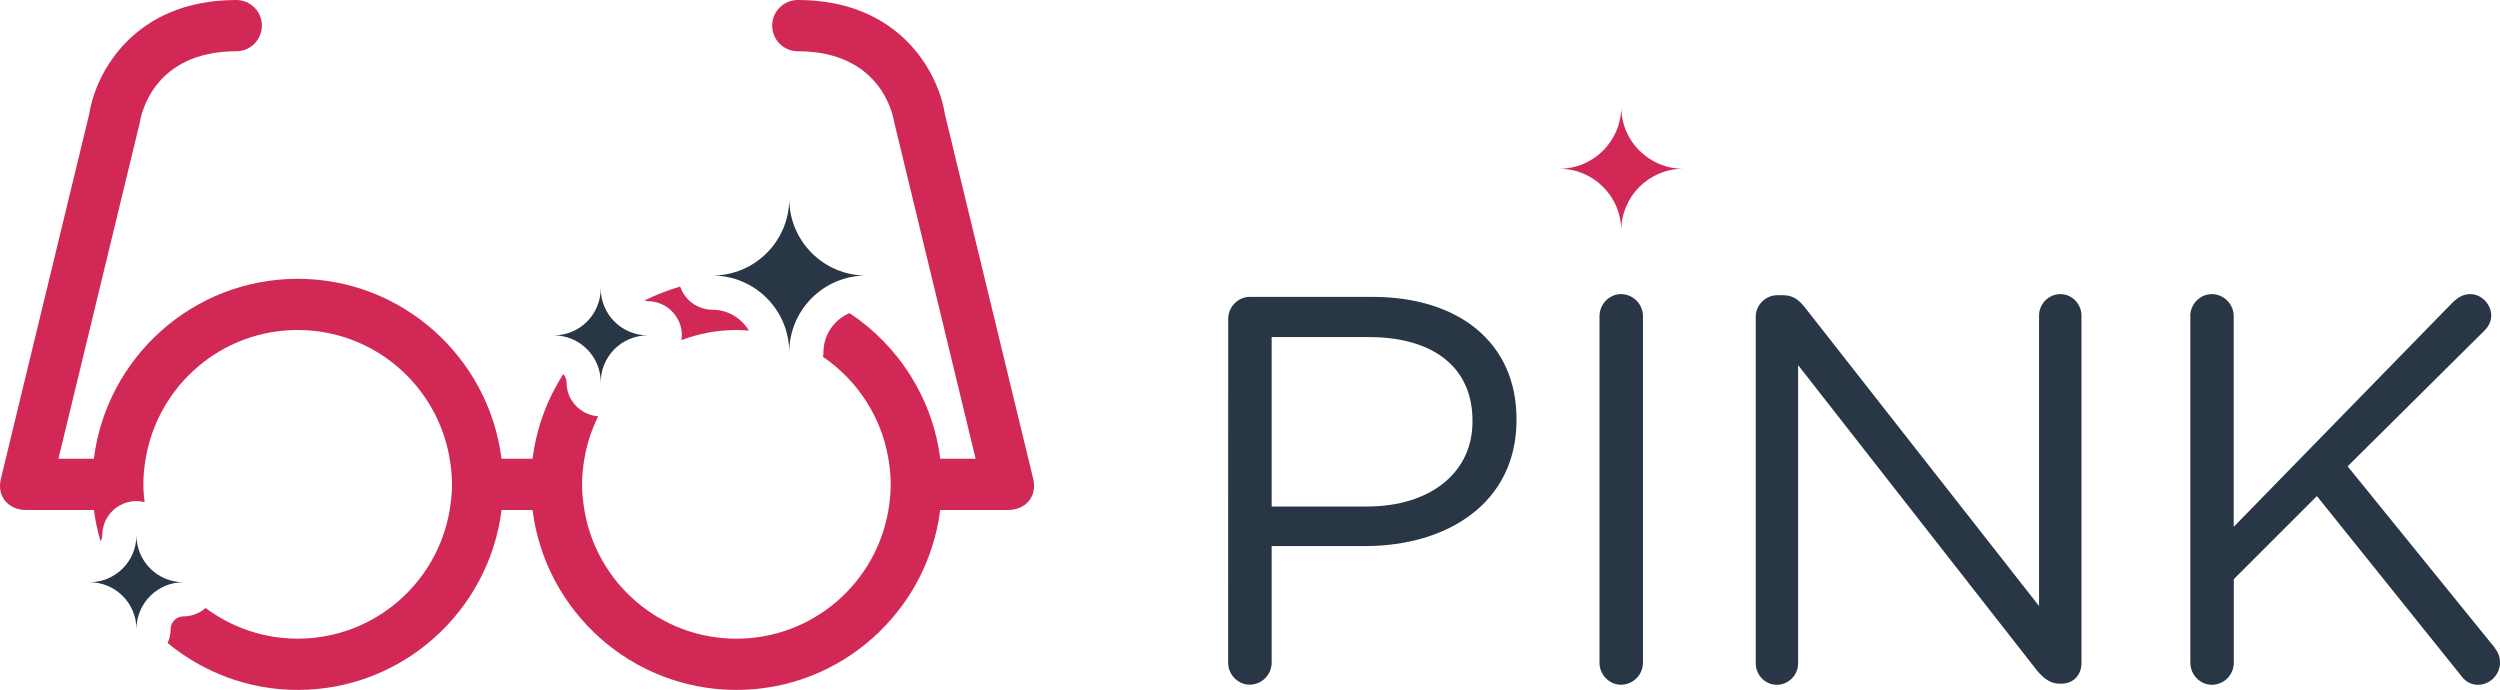
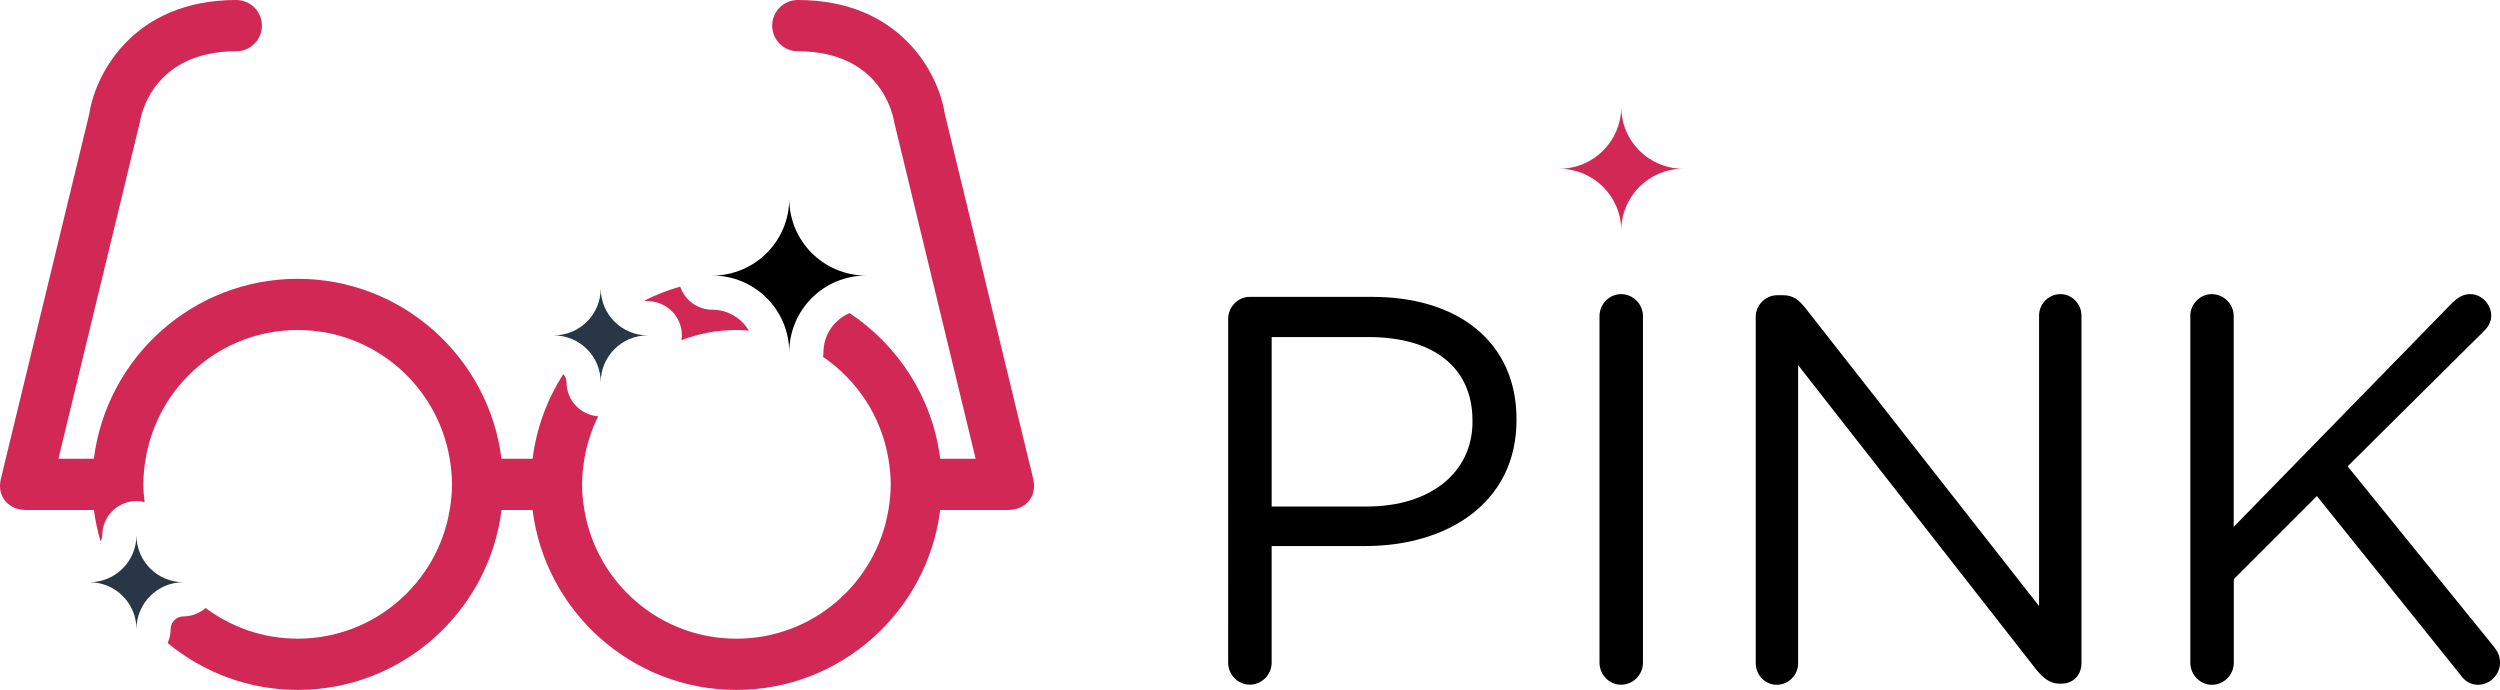
<svg xmlns="http://www.w3.org/2000/svg" version="1.1" id="Layer_2" x="0px" y="0px" width="146.3px" height="40.375px" viewBox="0 0 146.3 40.375" enable-background="new 0 0 146.3 40.375" xml:space="preserve">
  <g>
-     <path fill="#283645" d="M71.874,18.661c0-0.708,0.58-1.288,1.256-1.288h7.18c5.087,0,8.436,2.704,8.436,7.146v0.063 c0,4.86-4.057,7.373-8.854,7.373h-5.475v6.825c0,0.708-0.58,1.287-1.289,1.287c-0.676,0-1.256-0.58-1.256-1.287L71.874,18.661 L71.874,18.661z M79.988,29.641c3.734,0,6.182-1.996,6.182-4.959v-0.062c0-3.221-2.414-4.894-6.053-4.894h-5.699v9.917h5.57V29.641 z" />
-     <path fill="#283645" d="M93.603,18.5c0-0.708,0.579-1.288,1.255-1.288c0.709,0,1.288,0.58,1.288,1.288v20.283 c0,0.708-0.579,1.287-1.288,1.287c-0.676,0-1.255-0.579-1.255-1.287V18.5z" />
-     <path fill="#283645" d="M102.744,18.532c0-0.676,0.58-1.256,1.256-1.256h0.354c0.58,0,0.935,0.29,1.288,0.74l13.684,17.45V18.468 c0-0.676,0.547-1.256,1.256-1.256c0.676,0,1.225,0.58,1.225,1.256v20.349c0,0.677-0.48,1.19-1.158,1.19h-0.129 c-0.548,0-0.936-0.321-1.318-0.772l-13.976-17.867v17.449c0,0.677-0.547,1.257-1.257,1.257c-0.676,0-1.223-0.58-1.223-1.257V18.532 H102.744z" />
-     <path fill="#283645" d="M128.173,18.5c0-0.708,0.58-1.288,1.257-1.288c0.708,0,1.286,0.58,1.286,1.288v12.331l12.848-13.168 c0.29-0.257,0.579-0.451,0.998-0.451c0.676,0,1.225,0.612,1.225,1.256c0,0.354-0.162,0.644-0.42,0.901l-7.984,7.92l8.564,10.561 c0.225,0.291,0.354,0.547,0.354,0.936c0,0.676-0.577,1.288-1.285,1.288c-0.482,0-0.807-0.259-1.03-0.58l-8.401-10.464l-4.863,4.861 v4.895c0,0.708-0.578,1.288-1.286,1.288c-0.677,0-1.257-0.58-1.257-1.288V18.5H128.173z" />
+     <path d="M71.874,18.661c0-0.708,0.58-1.288,1.256-1.288h7.18c5.087,0,8.436,2.704,8.436,7.146v0.063 c0,4.86-4.057,7.373-8.854,7.373h-5.475v6.825c0,0.708-0.58,1.287-1.289,1.287c-0.676,0-1.256-0.58-1.256-1.287L71.874,18.661 L71.874,18.661z M79.988,29.641c3.734,0,6.182-1.996,6.182-4.959v-0.062c0-3.221-2.414-4.894-6.053-4.894h-5.699v9.917h5.57V29.641 z" />
+     <path d="M93.603,18.5c0-0.708,0.579-1.288,1.255-1.288c0.709,0,1.288,0.58,1.288,1.288v20.283 c0,0.708-0.579,1.287-1.288,1.287c-0.676,0-1.255-0.579-1.255-1.287V18.5z" />
+     <path d="M102.744,18.532c0-0.676,0.58-1.256,1.256-1.256h0.354c0.58,0,0.935,0.29,1.288,0.74l13.684,17.45V18.468 c0-0.676,0.547-1.256,1.256-1.256c0.676,0,1.225,0.58,1.225,1.256v20.349c0,0.677-0.48,1.19-1.158,1.19h-0.129 c-0.548,0-0.936-0.321-1.318-0.772l-13.976-17.867v17.449c0,0.677-0.547,1.257-1.257,1.257c-0.676,0-1.223-0.58-1.223-1.257V18.532 H102.744z" />
+     <path d="M128.173,18.5c0-0.708,0.58-1.288,1.257-1.288c0.708,0,1.286,0.58,1.286,1.288v12.331l12.848-13.168 c0.29-0.257,0.579-0.451,0.998-0.451c0.676,0,1.225,0.612,1.225,1.256c0,0.354-0.162,0.644-0.42,0.901l-7.984,7.92l8.564,10.561 c0.225,0.291,0.354,0.547,0.354,0.936c0,0.676-0.577,1.288-1.285,1.288c-0.482,0-0.807-0.259-1.03-0.58l-8.401-10.464l-4.863,4.861 v4.895c0,0.708-0.578,1.288-1.286,1.288c-0.677,0-1.257-0.58-1.257-1.288V18.5H128.173z" />
  </g>
  <path fill="#D22856" d="M98.498,9.875c-2.002,0-3.623-1.623-3.623-3.624c0,2.001-1.623,3.624-3.625,3.624 c2.002,0,3.625,1.623,3.625,3.624C94.875,11.498,96.496,9.875,98.498,9.875z" />
  <g>
    <path fill="#D22856" d="M43.094,19.313c0.246,0,0.489,0.014,0.73,0.033c-0.437-0.728-1.227-1.221-2.136-1.221 c-0.877,0-1.614-0.568-1.884-1.354c-0.727,0.208-1.425,0.482-2.089,0.816c0.062,0.017,0.122,0.038,0.188,0.038c1.104,0,2,0.896,2,2 c0,0.096-0.015,0.188-0.028,0.281C40.875,19.524,41.959,19.313,43.094,19.313z" />
    <path fill="#D22856" d="M60.462,28.016c-0.002-0.009-5.175-21.365-5.175-21.365C54.926,4.303,52.694,0,46.688,0 c-0.829,0-1.5,0.671-1.5,1.5s0.671,1.5,1.5,1.5c4.856,0,5.575,3.729,5.639,4.143l4.767,19.701h-2.073 c-0.445-3.557-2.453-6.628-5.305-8.522c-0.897,0.379-1.529,1.269-1.529,2.303c0,0.088-0.015,0.171-0.026,0.256 c1.991,1.358,3.415,3.489,3.829,5.965c0.082,0.488,0.135,0.987,0.135,1.5c0,0.512-0.053,1.012-0.135,1.5 c-0.716,4.271-4.421,7.53-8.896,7.53c-4.475,0-8.181-3.259-8.896-7.53c-0.082-0.488-0.135-0.988-0.135-1.5 c0-0.513,0.053-1.012,0.135-1.5c0.147-0.879,0.427-1.712,0.808-2.484c-1.034-0.077-1.852-0.932-1.852-1.984 c0-0.189-0.077-0.357-0.192-0.488c-0.938,1.469-1.569,3.149-1.795,4.957h-1.82c-0.741-5.927-5.802-10.531-11.927-10.531 S6.235,20.917,5.493,26.844H3.42L8.187,7.143C8.25,6.729,8.97,3,13.826,3c0.829,0,1.5-0.671,1.5-1.5S14.655,0,13.826,0 C7.82,0,5.588,4.303,5.227,6.651c0,0-5.173,21.356-5.175,21.365c-0.266,1.109,0.531,1.826,1.426,1.826 c0.012,0,0.023,0.004,0.036,0.004h3.982c0.079,0.629,0.215,1.237,0.387,1.831c0.059-0.106,0.102-0.224,0.102-0.354 c0-1.104,0.896-2,2-2c0.166,0,0.324,0.024,0.478,0.062c-0.043-0.343-0.074-0.688-0.074-1.042c0-0.512,0.053-1.011,0.135-1.5 c0.715-4.271,4.421-7.531,8.896-7.531s8.18,3.26,8.896,7.531c0.082,0.489,0.135,0.988,0.135,1.5s-0.053,1.012-0.135,1.5 c-0.715,4.272-4.421,7.531-8.896,7.531c-2.022,0-3.883-0.67-5.386-1.794c-0.35,0.302-0.8,0.491-1.299,0.491 c-0.413,0-0.749,0.336-0.749,0.748c0,0.289-0.065,0.563-0.176,0.812c2.075,1.708,4.722,2.743,7.614,2.743 c6.125,0,11.185-4.604,11.927-10.529h1.814c0.742,5.926,5.802,10.529,11.927,10.529s11.186-4.604,11.927-10.529H59 c0.012,0,0.023-0.005,0.036-0.005C59.931,29.842,60.728,29.125,60.462,28.016z" />
  </g>
  <g>
    <g>
-       <path fill="#283645" d="M50.686,16.125c-2.485,0-4.499-2.014-4.499-4.499c0,2.485-2.014,4.499-4.499,4.499 c2.485,0,4.499,2.014,4.499,4.499C46.187,18.139,48.2,16.125,50.686,16.125z" />
+       <path d="M50.686,16.125c-2.485,0-4.499-2.014-4.499-4.499c0,2.485-2.014,4.499-4.499,4.499 c2.485,0,4.499,2.014,4.499,4.499C46.187,18.139,48.2,16.125,50.686,16.125z" />
    </g>
  </g>
  <g>
    <g>
      <path fill="#283645" d="M37.904,19.626c-1.519,0-2.749-1.23-2.749-2.749c0,1.519-1.23,2.749-2.749,2.749 c1.519,0,2.749,1.229,2.749,2.749C35.155,20.855,36.386,19.626,37.904,19.626z" />
    </g>
  </g>
  <g>
    <g>
      <path fill="#283645" d="M10.734,34.072c-1.519,0-2.749-1.23-2.749-2.75c0,1.52-1.23,2.75-2.749,2.75 c1.519,0,2.749,1.229,2.749,2.748C7.985,35.303,9.215,34.072,10.734,34.072z" />
    </g>
  </g>
</svg>
